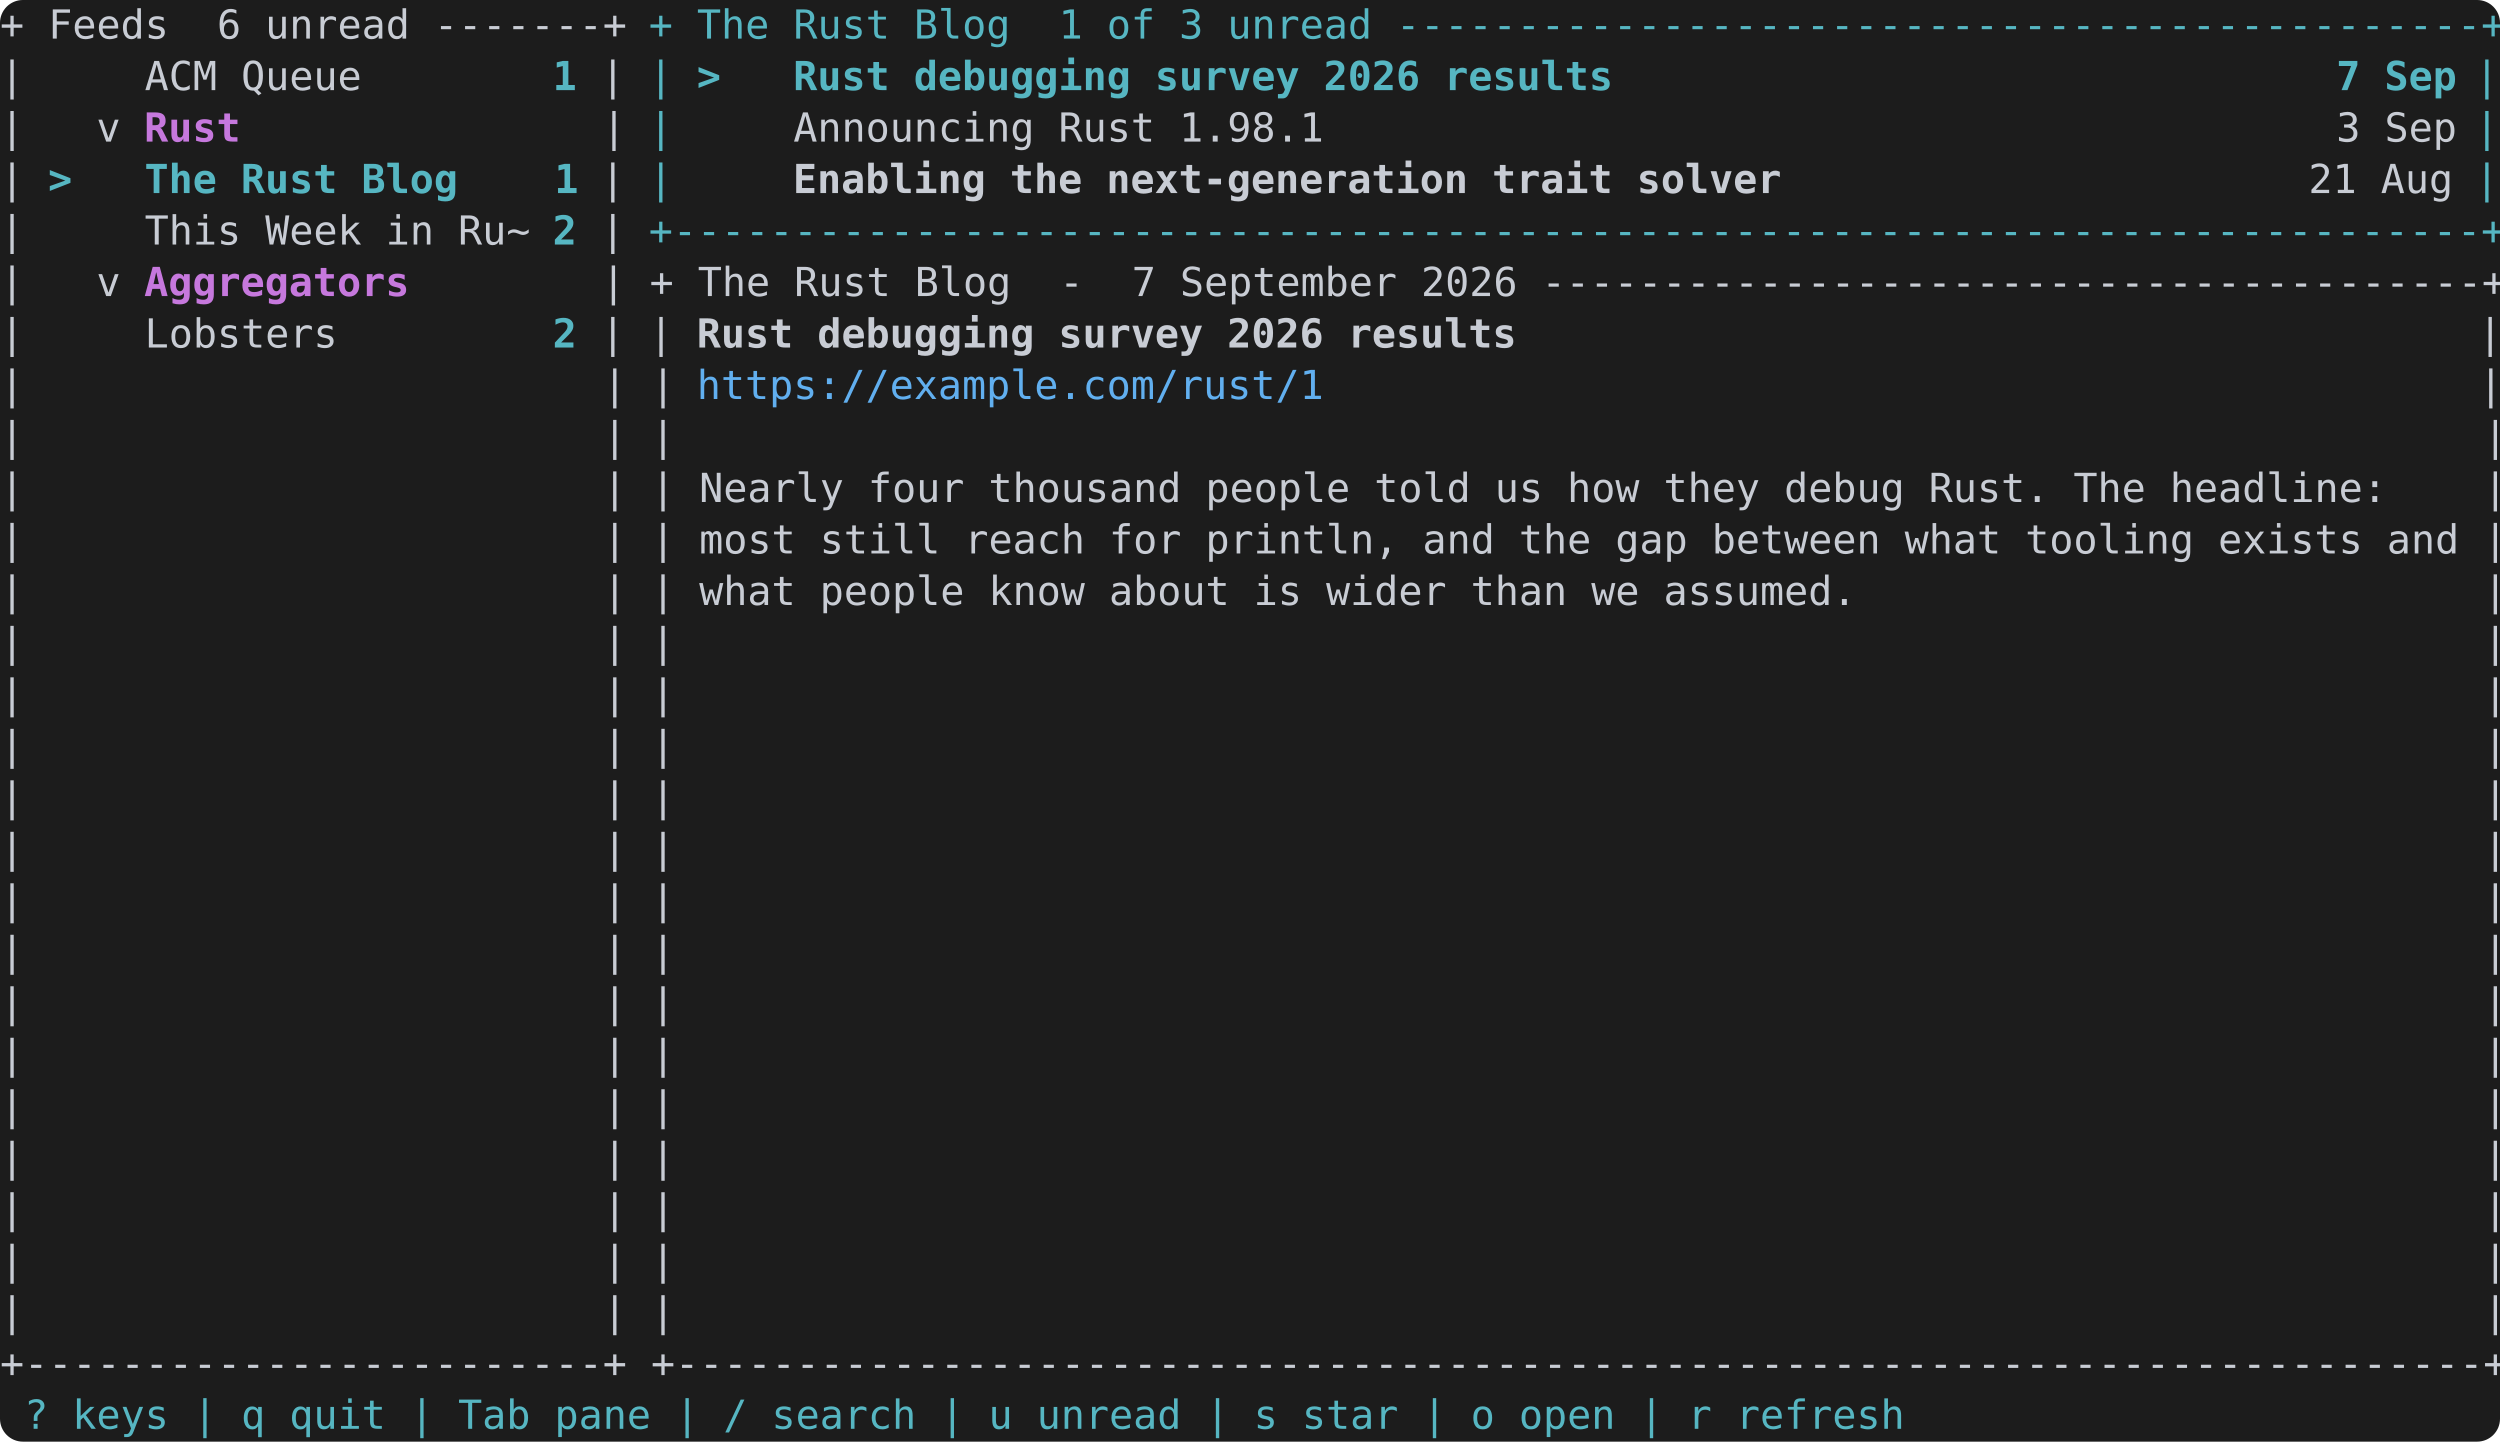
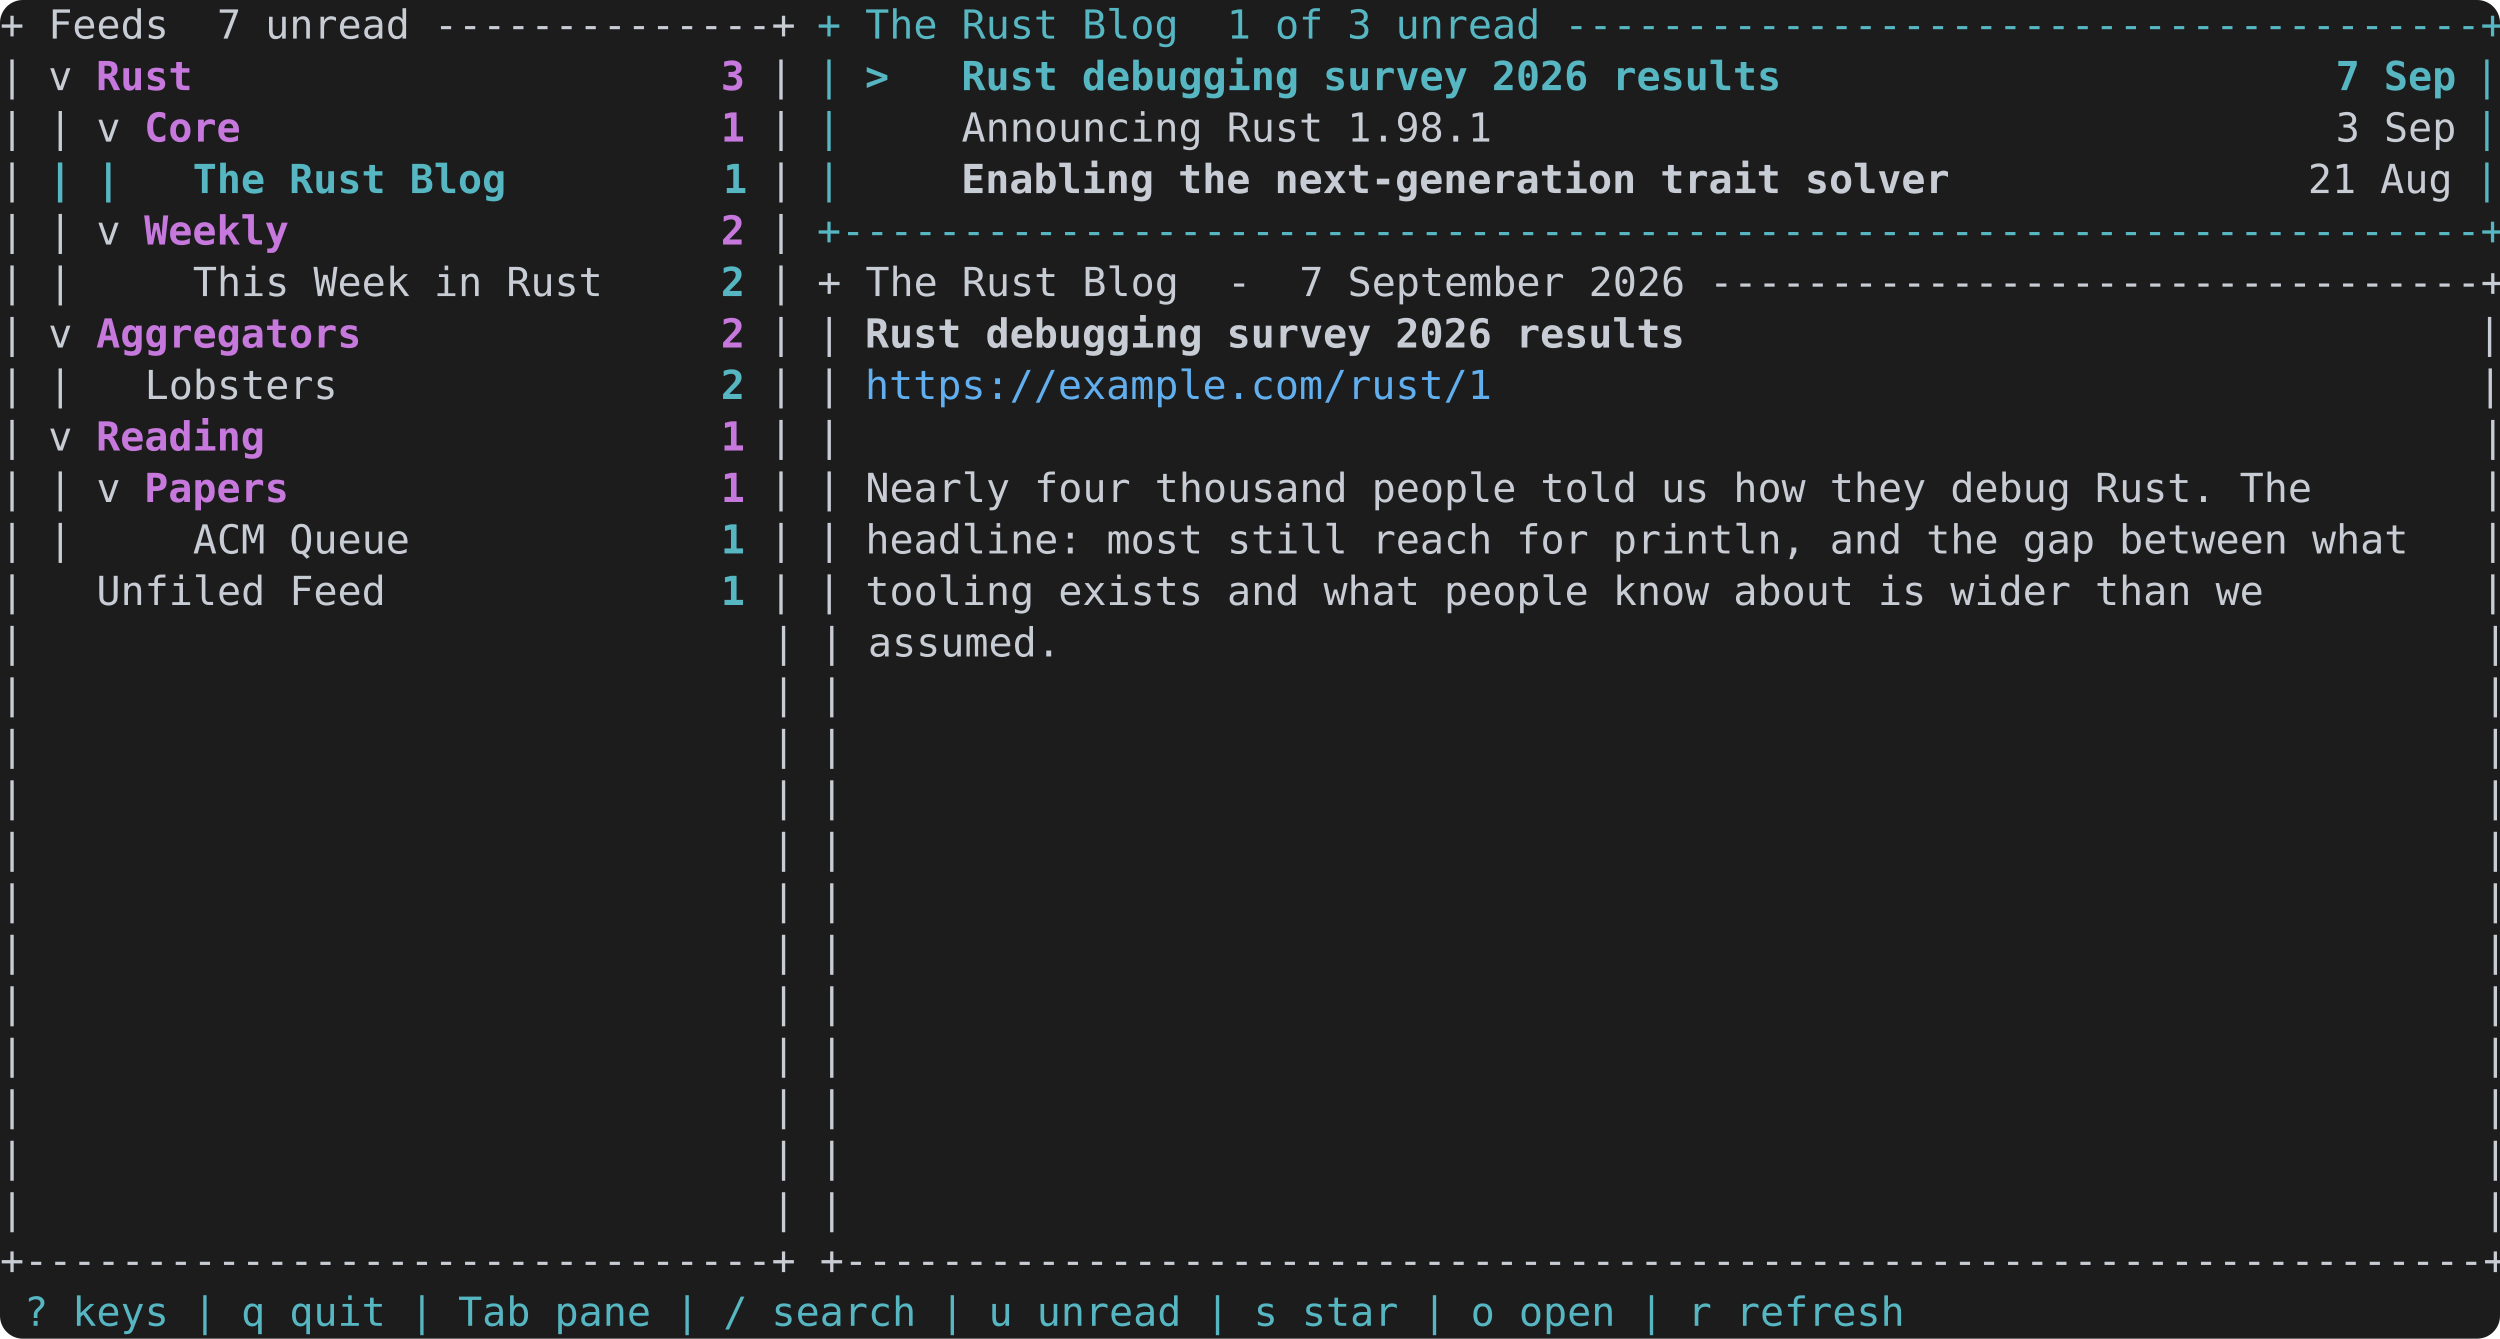
- <svg xmlns="http://www.w3.org/2000/svg" viewBox="0 0 874 504" width="874" height="504" font-family="ui-monospace, SFMono-Regular, Menlo, Consolas, monospace" font-size="14">
+ <svg xmlns="http://www.w3.org/2000/svg" viewBox="0 0 874 468" width="874" height="468" font-family="ui-monospace, SFMono-Regular, Menlo, Consolas, monospace" font-size="14">
  <rect width="100%" height="100%" rx="8" fill="#1c1c1c" />
-   <text x="0.0" y="13.5" fill="#c8ccd4" xml:space="preserve">+ Feeds  6 unread -------+ </text>
-   <text x="226.8" y="13.5" fill="#56b6c2" xml:space="preserve">+ The Rust Blog  1 of 3 unread ---------------------------------------------+</text>
-   <text x="0.0" y="31.5" fill="#c8ccd4" xml:space="preserve">|     ACM Queue        </text>
-   <text x="193.2" y="31.5" fill="#56b6c2" font-weight="bold" xml:space="preserve">1</text>
-   <text x="201.6" y="31.5" fill="#c8ccd4" xml:space="preserve"> | </text>
-   <text x="226.8" y="31.5" fill="#56b6c2" xml:space="preserve">|</text>
-   <text x="243.6" y="31.5" fill="#56b6c2" font-weight="bold" xml:space="preserve">&gt;   Rust debugging survey 2026 results                              7 Sep</text>
+   <text x="0.0" y="13.5" fill="#c8ccd4" xml:space="preserve">+ Feeds  7 unread --------------+ </text>
+   <text x="285.6" y="13.5" fill="#56b6c2" xml:space="preserve">+ The Rust Blog  1 of 3 unread --------------------------------------+</text>
+   <text x="0.0" y="31.5" fill="#c8ccd4" xml:space="preserve">| v </text>
+   <text x="33.6" y="31.5" fill="#c678dd" font-weight="bold" xml:space="preserve">Rust</text>
+   <text x="252.0" y="31.5" fill="#c678dd" font-weight="bold" xml:space="preserve">3</text>
+   <text x="260.4" y="31.5" fill="#c8ccd4" xml:space="preserve"> | </text>
+   <text x="285.6" y="31.5" fill="#56b6c2" xml:space="preserve">|</text>
+   <text x="302.4" y="31.5" fill="#56b6c2" font-weight="bold" xml:space="preserve">&gt;   Rust debugging survey 2026 results                       7 Sep</text>
  <text x="865.2" y="31.5" fill="#56b6c2" xml:space="preserve">|</text>
-   <text x="0.0" y="49.5" fill="#c8ccd4" xml:space="preserve">|   v </text>
-   <text x="50.4" y="49.5" fill="#c678dd" font-weight="bold" xml:space="preserve">Rust</text>
-   <text x="84.0" y="49.5" fill="#c8ccd4" xml:space="preserve">               | </text>
-   <text x="226.8" y="49.5" fill="#56b6c2" xml:space="preserve">|</text>
-   <text x="235.2" y="49.5" fill="#c8ccd4" xml:space="preserve">     Announcing Rust 1.98.1                                          3 Sep </text>
+   <text x="0.0" y="49.5" fill="#c8ccd4" xml:space="preserve">| | v </text>
+   <text x="50.4" y="49.5" fill="#c678dd" font-weight="bold" xml:space="preserve">Core</text>
+   <text x="252.0" y="49.5" fill="#c678dd" font-weight="bold" xml:space="preserve">1</text>
+   <text x="260.4" y="49.5" fill="#c8ccd4" xml:space="preserve"> | </text>
+   <text x="285.6" y="49.5" fill="#56b6c2" xml:space="preserve">|</text>
+   <text x="294.0" y="49.5" fill="#c8ccd4" xml:space="preserve">     Announcing Rust 1.98.1                                   3 Sep </text>
  <text x="865.2" y="49.5" fill="#56b6c2" xml:space="preserve">|</text>
  <text x="0.0" y="67.5" fill="#c8ccd4" xml:space="preserve">| </text>
-   <text x="16.8" y="67.5" fill="#56b6c2" font-weight="bold" xml:space="preserve">&gt;   The Rust Blog    1</text>
-   <text x="201.6" y="67.5" fill="#c8ccd4" xml:space="preserve"> | </text>
-   <text x="226.8" y="67.5" fill="#56b6c2" xml:space="preserve">|</text>
-   <text x="277.2" y="67.5" fill="#c8ccd4" font-weight="bold" xml:space="preserve">Enabling the next-generation trait solver</text>
-   <text x="621.6" y="67.5" fill="#c8ccd4" xml:space="preserve">                      21 Aug </text>
+   <text x="16.8" y="67.5" fill="#56b6c2" font-weight="bold" xml:space="preserve">| |   The Rust Blog         1</text>
+   <text x="260.4" y="67.5" fill="#c8ccd4" xml:space="preserve"> | </text>
+   <text x="285.6" y="67.5" fill="#56b6c2" xml:space="preserve">|</text>
+   <text x="336.0" y="67.5" fill="#c8ccd4" font-weight="bold" xml:space="preserve">Enabling the next-generation trait solver</text>
+   <text x="680.4" y="67.5" fill="#c8ccd4" xml:space="preserve">               21 Aug </text>
  <text x="865.2" y="67.5" fill="#56b6c2" xml:space="preserve">|</text>
-   <text x="0.0" y="85.5" fill="#c8ccd4" xml:space="preserve">|     This Week in Ru~ </text>
-   <text x="193.2" y="85.5" fill="#56b6c2" font-weight="bold" xml:space="preserve">2</text>
-   <text x="201.6" y="85.5" fill="#c8ccd4" xml:space="preserve"> | </text>
-   <text x="226.8" y="85.5" fill="#56b6c2" xml:space="preserve">+---------------------------------------------------------------------------+</text>
-   <text x="0.0" y="103.5" fill="#c8ccd4" xml:space="preserve">|   v </text>
-   <text x="50.4" y="103.5" fill="#c678dd" font-weight="bold" xml:space="preserve">Aggregators</text>
-   <text x="142.8" y="103.5" fill="#c8ccd4" xml:space="preserve">        | + The Rust Blog  -  7 September 2026 ---------------------------------------+</text>
-   <text x="0.0" y="121.5" fill="#c8ccd4" xml:space="preserve">|     Lobsters         </text>
-   <text x="193.2" y="121.5" fill="#56b6c2" font-weight="bold" xml:space="preserve">2</text>
-   <text x="201.6" y="121.5" fill="#c8ccd4" xml:space="preserve"> | | </text>
-   <text x="243.6" y="121.5" fill="#c8ccd4" font-weight="bold" xml:space="preserve">Rust debugging survey 2026 results</text>
-   <text x="529.2" y="121.5" fill="#c8ccd4" xml:space="preserve">                                        |</text>
-   <text x="0.0" y="139.5" fill="#c8ccd4" xml:space="preserve">|                        | | </text>
-   <text x="243.6" y="139.5" fill="#61afef" xml:space="preserve">https://example.com/rust/1</text>
-   <text x="462.0" y="139.5" fill="#c8ccd4" xml:space="preserve">                                                |</text>
-   <text x="0.0" y="157.5" fill="#c8ccd4" xml:space="preserve">|                        | |                                                                           |</text>
-   <text x="0.0" y="175.5" fill="#c8ccd4" xml:space="preserve">|                        | | Nearly four thousand people told us how they debug Rust. The headline:    |</text>
-   <text x="0.0" y="193.5" fill="#c8ccd4" xml:space="preserve">|                        | | most still reach for println, and the gap between what tooling exists and |</text>
-   <text x="0.0" y="211.5" fill="#c8ccd4" xml:space="preserve">|                        | | what people know about is wider than we assumed.                          |</text>
-   <text x="0.0" y="229.5" fill="#c8ccd4" xml:space="preserve">|                        | |                                                                           |</text>
-   <text x="0.0" y="247.5" fill="#c8ccd4" xml:space="preserve">|                        | |                                                                           |</text>
-   <text x="0.0" y="265.5" fill="#c8ccd4" xml:space="preserve">|                        | |                                                                           |</text>
-   <text x="0.0" y="283.5" fill="#c8ccd4" xml:space="preserve">|                        | |                                                                           |</text>
-   <text x="0.0" y="301.5" fill="#c8ccd4" xml:space="preserve">|                        | |                                                                           |</text>
-   <text x="0.0" y="319.5" fill="#c8ccd4" xml:space="preserve">|                        | |                                                                           |</text>
-   <text x="0.0" y="337.5" fill="#c8ccd4" xml:space="preserve">|                        | |                                                                           |</text>
-   <text x="0.0" y="355.5" fill="#c8ccd4" xml:space="preserve">|                        | |                                                                           |</text>
-   <text x="0.0" y="373.5" fill="#c8ccd4" xml:space="preserve">|                        | |                                                                           |</text>
-   <text x="0.0" y="391.5" fill="#c8ccd4" xml:space="preserve">|                        | |                                                                           |</text>
-   <text x="0.0" y="409.5" fill="#c8ccd4" xml:space="preserve">|                        | |                                                                           |</text>
-   <text x="0.0" y="427.5" fill="#c8ccd4" xml:space="preserve">|                        | |                                                                           |</text>
-   <text x="0.0" y="445.5" fill="#c8ccd4" xml:space="preserve">|                        | |                                                                           |</text>
-   <text x="0.0" y="463.5" fill="#c8ccd4" xml:space="preserve">|                        | |                                                                           |</text>
-   <text x="0.0" y="481.5" fill="#c8ccd4" xml:space="preserve">+------------------------+ +---------------------------------------------------------------------------+</text>
-   <text x="0.0" y="499.5" fill="#56b6c2" xml:space="preserve"> ? keys | q quit | Tab pane | / search | u unread | s star | o open | r refresh                         </text>
+   <text x="0.0" y="85.5" fill="#c8ccd4" xml:space="preserve">| | v </text>
+   <text x="50.4" y="85.5" fill="#c678dd" font-weight="bold" xml:space="preserve">Weekly</text>
+   <text x="252.0" y="85.5" fill="#c678dd" font-weight="bold" xml:space="preserve">2</text>
+   <text x="260.4" y="85.5" fill="#c8ccd4" xml:space="preserve"> | </text>
+   <text x="285.6" y="85.5" fill="#56b6c2" xml:space="preserve">+--------------------------------------------------------------------+</text>
+   <text x="0.0" y="103.5" fill="#c8ccd4" xml:space="preserve">| |     This Week in Rust     </text>
+   <text x="252.0" y="103.5" fill="#56b6c2" font-weight="bold" xml:space="preserve">2</text>
+   <text x="260.4" y="103.5" fill="#c8ccd4" xml:space="preserve"> | + The Rust Blog  -  7 September 2026 --------------------------------+</text>
+   <text x="0.0" y="121.5" fill="#c8ccd4" xml:space="preserve">| v </text>
+   <text x="33.6" y="121.5" fill="#c678dd" font-weight="bold" xml:space="preserve">Aggregators</text>
+   <text x="252.0" y="121.5" fill="#c678dd" font-weight="bold" xml:space="preserve">2</text>
+   <text x="260.4" y="121.5" fill="#c8ccd4" xml:space="preserve"> | | </text>
+   <text x="302.4" y="121.5" fill="#c8ccd4" font-weight="bold" xml:space="preserve">Rust debugging survey 2026 results</text>
+   <text x="588.0" y="121.5" fill="#c8ccd4" xml:space="preserve">                                 |</text>
+   <text x="0.0" y="139.5" fill="#c8ccd4" xml:space="preserve">| |   Lobsters                </text>
+   <text x="252.0" y="139.5" fill="#56b6c2" font-weight="bold" xml:space="preserve">2</text>
+   <text x="260.4" y="139.5" fill="#c8ccd4" xml:space="preserve"> | | </text>
+   <text x="302.4" y="139.5" fill="#61afef" xml:space="preserve">https://example.com/rust/1</text>
+   <text x="520.8" y="139.5" fill="#c8ccd4" xml:space="preserve">                                         |</text>
+   <text x="0.0" y="157.5" fill="#c8ccd4" xml:space="preserve">| v </text>
+   <text x="33.6" y="157.5" fill="#c678dd" font-weight="bold" xml:space="preserve">Reading</text>
+   <text x="252.0" y="157.5" fill="#c678dd" font-weight="bold" xml:space="preserve">1</text>
+   <text x="260.4" y="157.5" fill="#c8ccd4" xml:space="preserve"> | |                                                                    |</text>
+   <text x="0.0" y="175.5" fill="#c8ccd4" xml:space="preserve">| | v </text>
+   <text x="50.4" y="175.5" fill="#c678dd" font-weight="bold" xml:space="preserve">Papers</text>
+   <text x="252.0" y="175.5" fill="#c678dd" font-weight="bold" xml:space="preserve">1</text>
+   <text x="260.4" y="175.5" fill="#c8ccd4" xml:space="preserve"> | | Nearly four thousand people told us how they debug Rust. The       |</text>
+   <text x="0.0" y="193.5" fill="#c8ccd4" xml:space="preserve">| |     ACM Queue             </text>
+   <text x="252.0" y="193.5" fill="#56b6c2" font-weight="bold" xml:space="preserve">1</text>
+   <text x="260.4" y="193.5" fill="#c8ccd4" xml:space="preserve"> | | headline: most still reach for println, and the gap between what   |</text>
+   <text x="0.0" y="211.5" fill="#c8ccd4" xml:space="preserve">|   Unfiled Feed              </text>
+   <text x="252.0" y="211.5" fill="#56b6c2" font-weight="bold" xml:space="preserve">1</text>
+   <text x="260.4" y="211.5" fill="#c8ccd4" xml:space="preserve"> | | tooling exists and what people know about is wider than we         |</text>
+   <text x="0.0" y="229.5" fill="#c8ccd4" xml:space="preserve">|                               | | assumed.                                                           |</text>
+   <text x="0.0" y="247.5" fill="#c8ccd4" xml:space="preserve">|                               | |                                                                    |</text>
+   <text x="0.0" y="265.5" fill="#c8ccd4" xml:space="preserve">|                               | |                                                                    |</text>
+   <text x="0.0" y="283.5" fill="#c8ccd4" xml:space="preserve">|                               | |                                                                    |</text>
+   <text x="0.0" y="301.5" fill="#c8ccd4" xml:space="preserve">|                               | |                                                                    |</text>
+   <text x="0.0" y="319.5" fill="#c8ccd4" xml:space="preserve">|                               | |                                                                    |</text>
+   <text x="0.0" y="337.5" fill="#c8ccd4" xml:space="preserve">|                               | |                                                                    |</text>
+   <text x="0.0" y="355.5" fill="#c8ccd4" xml:space="preserve">|                               | |                                                                    |</text>
+   <text x="0.0" y="373.5" fill="#c8ccd4" xml:space="preserve">|                               | |                                                                    |</text>
+   <text x="0.0" y="391.5" fill="#c8ccd4" xml:space="preserve">|                               | |                                                                    |</text>
+   <text x="0.0" y="409.5" fill="#c8ccd4" xml:space="preserve">|                               | |                                                                    |</text>
+   <text x="0.0" y="427.5" fill="#c8ccd4" xml:space="preserve">|                               | |                                                                    |</text>
+   <text x="0.0" y="445.5" fill="#c8ccd4" xml:space="preserve">+-------------------------------+ +--------------------------------------------------------------------+</text>
+   <text x="0.0" y="463.5" fill="#56b6c2" xml:space="preserve"> ? keys | q quit | Tab pane | / search | u unread | s star | o open | r refresh                         </text>
</svg>
